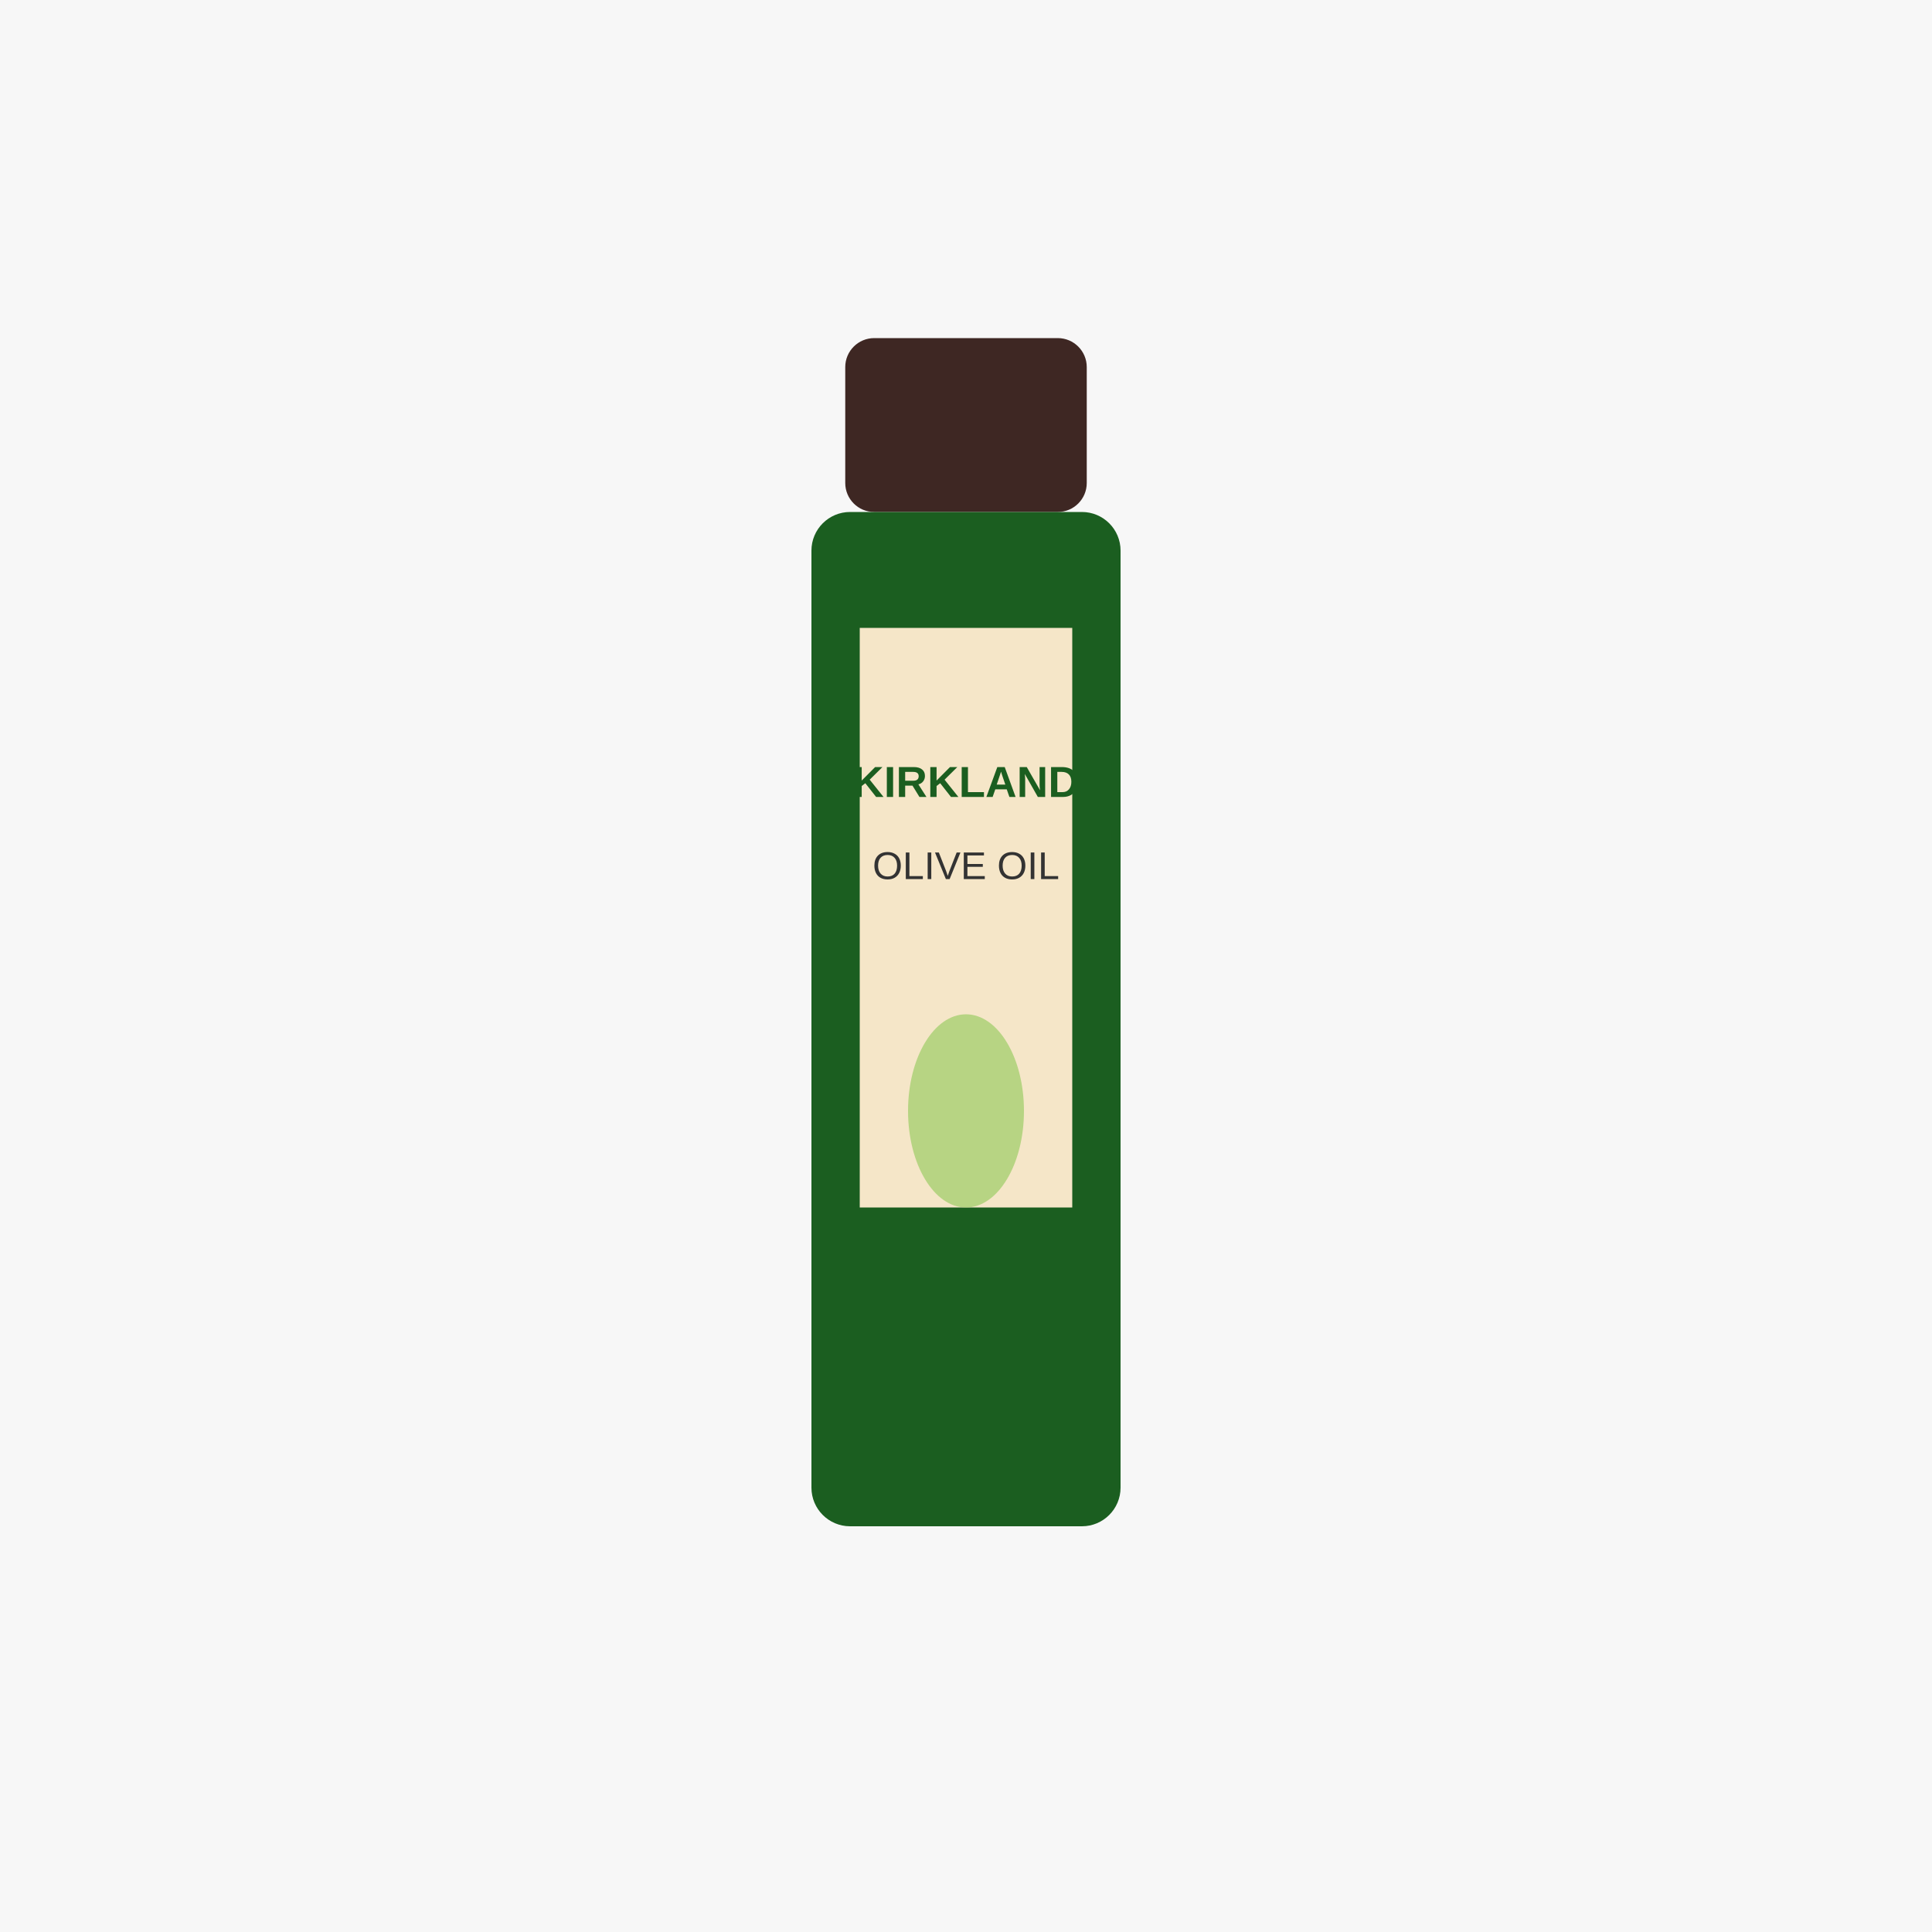
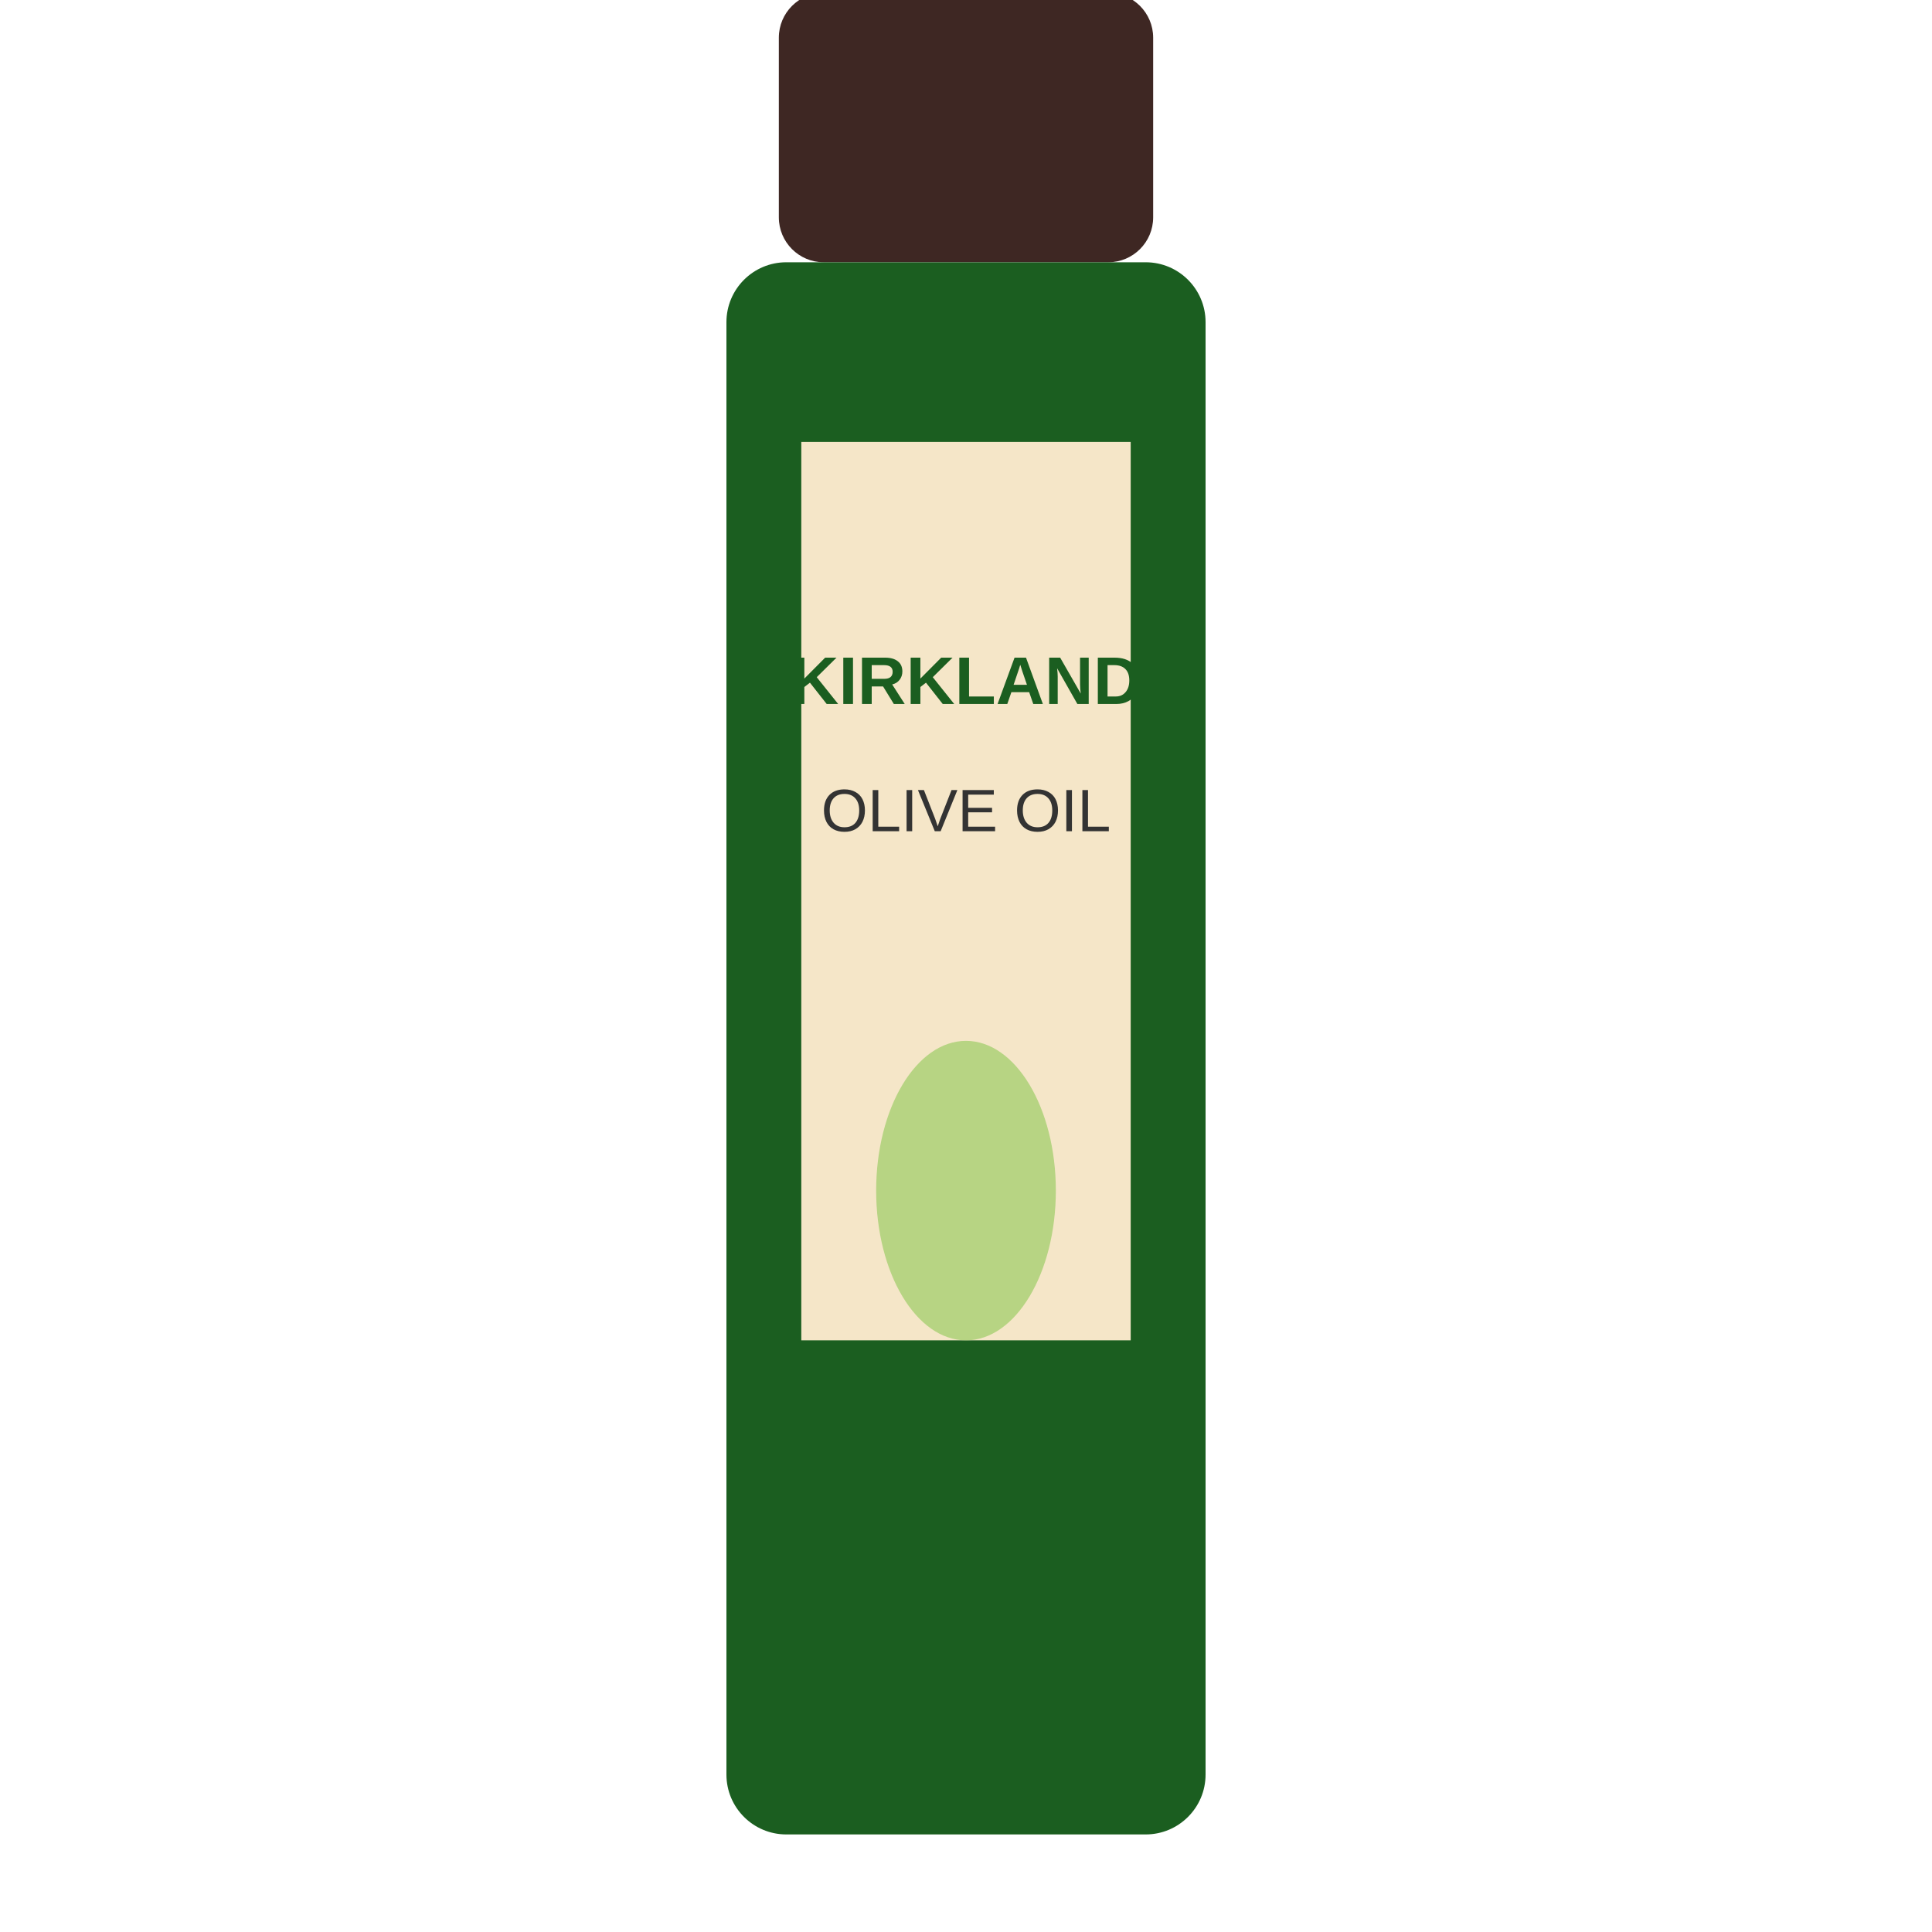
<svg xmlns="http://www.w3.org/2000/svg" viewBox="0 0 400 400" width="400" height="400">
-   <rect width="400" height="400" fill="#f7f7f7" />
-   <rect x="175" y="70" width="50" height="36" rx="6" fill="#3e2723" />
-   <rect x="168" y="106" width="64" height="210" rx="8" fill="#1b5e20" />
-   <rect x="178" y="130" width="44" height="120" fill="#f5e6c8" />
-   <text x="200" y="165" text-anchor="middle" fill="#1b5e20" font-family="Arial" font-size="9" font-weight="700">KIRKLAND</text>
-   <text x="200" y="182" text-anchor="middle" fill="#333" font-family="Arial" font-size="8">OLIVE OIL</text>
-   <ellipse cx="200" cy="230" rx="12" ry="20" fill="#9ccc65" opacity=".7" />
+   <rect width="400" height="400" fill="#ffffff" />
+   <g transform="translate(200 200) scale(1.55) translate(-200 -200)">
+     <rect x="175" y="70" width="50" height="36" rx="6" fill="#3e2723" />
+     <rect x="168" y="106" width="64" height="210" rx="8" fill="#1b5e20" />
+     <rect x="178" y="130" width="44" height="120" fill="#f5e6c8" />
+     <text x="200" y="165" text-anchor="middle" fill="#1b5e20" font-family="Arial" font-size="9" font-weight="700">KIRKLAND</text>
+     <text x="200" y="182" text-anchor="middle" fill="#333" font-family="Arial" font-size="8">OLIVE OIL</text>
+     <ellipse cx="200" cy="230" rx="12" ry="20" fill="#9ccc65" opacity=".7" />
+   </g>
</svg>
